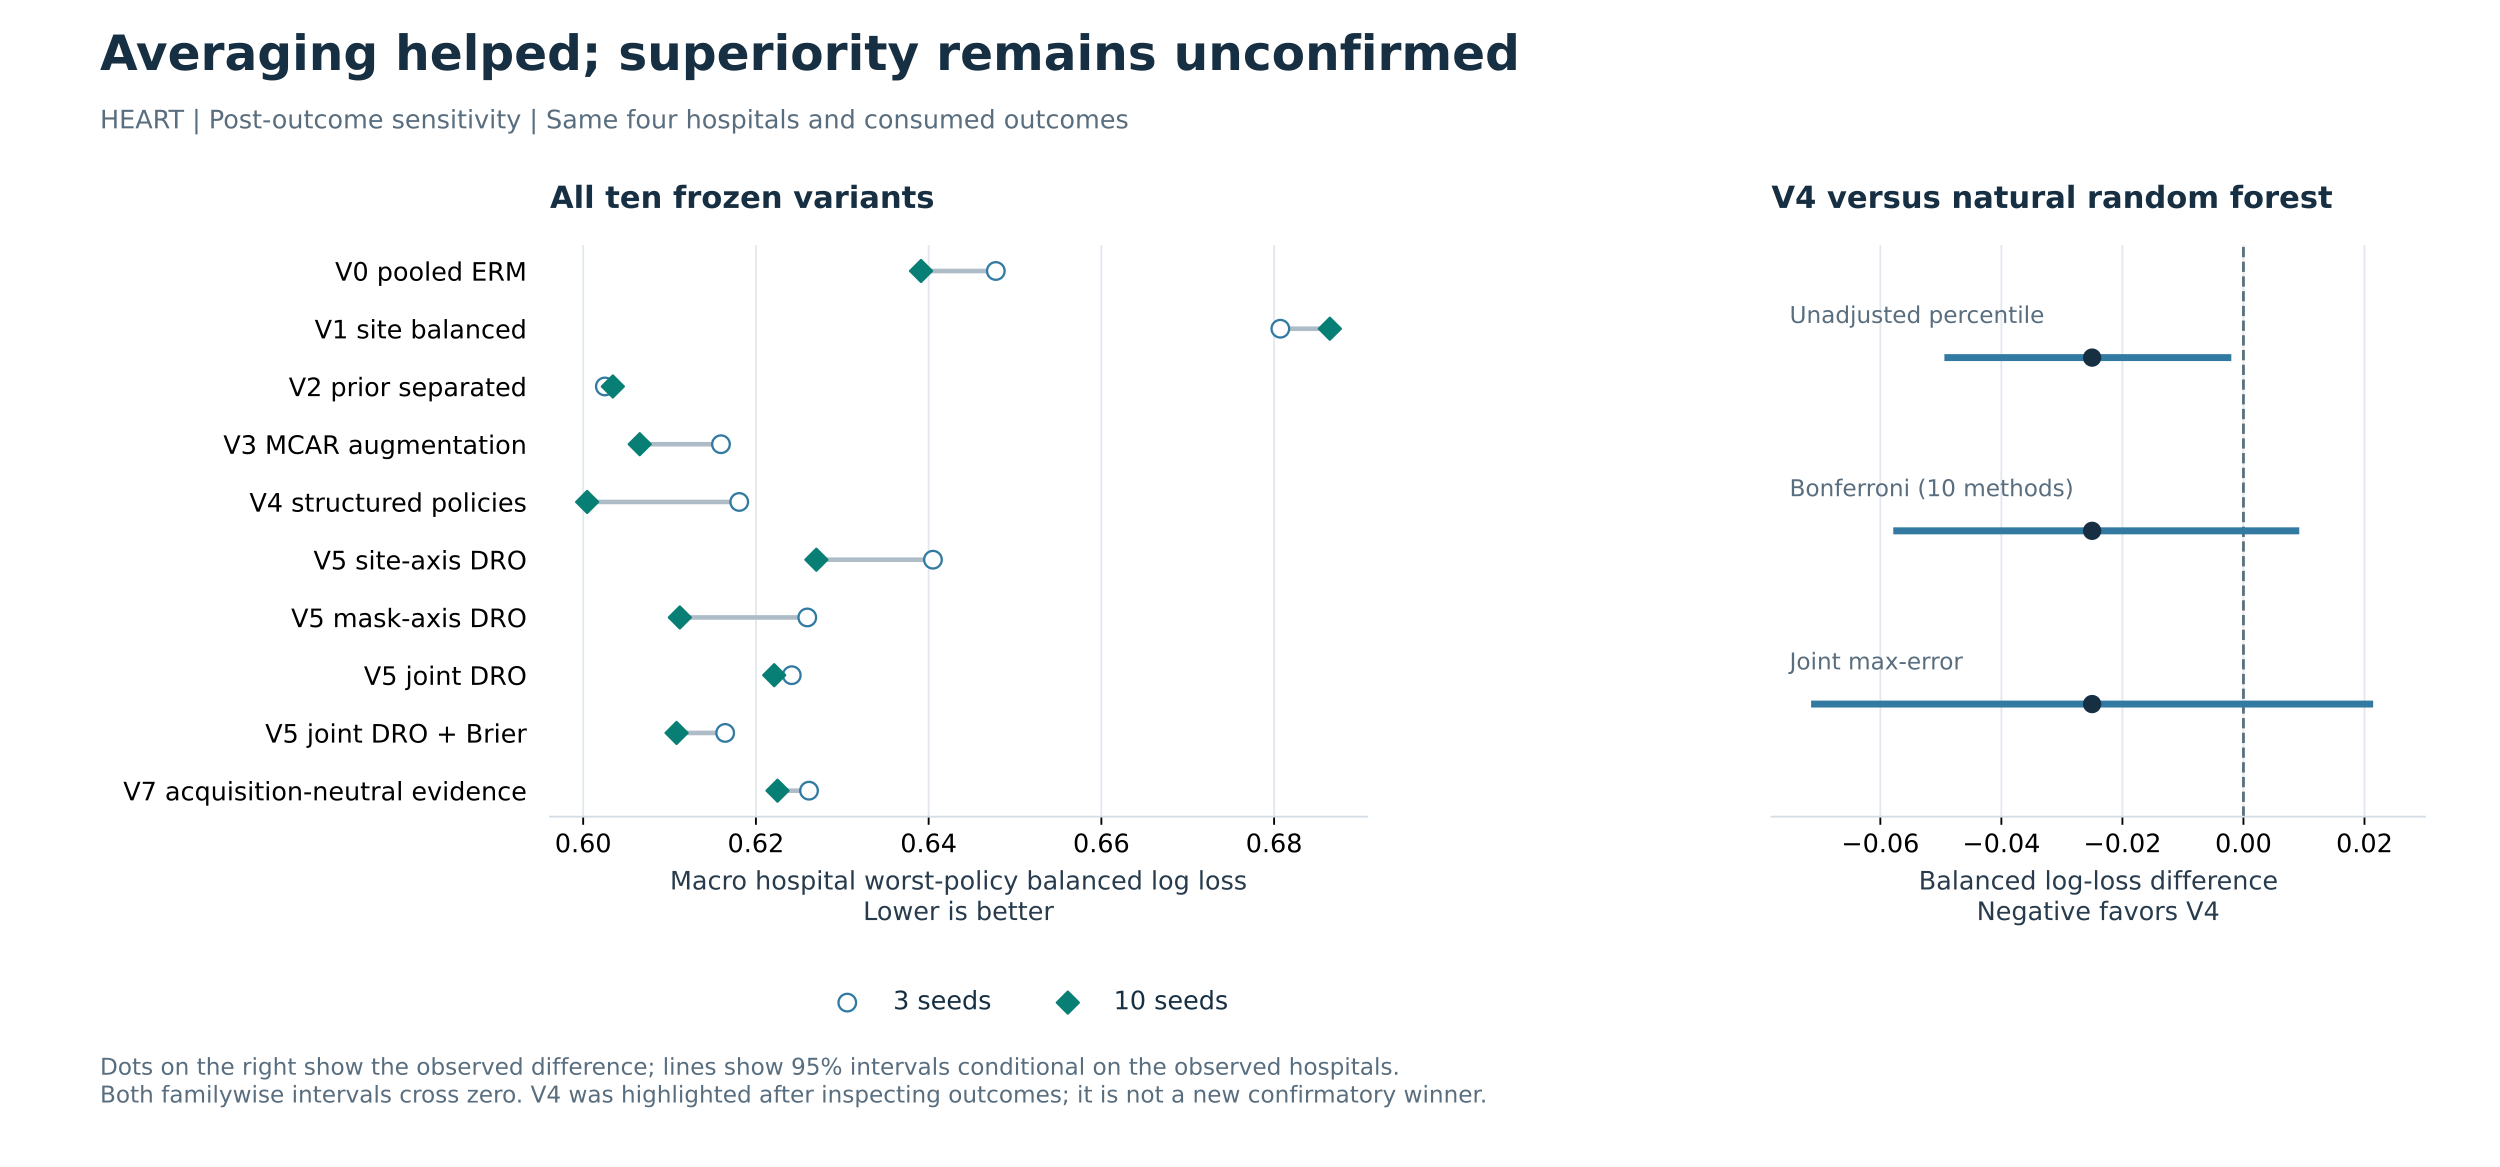
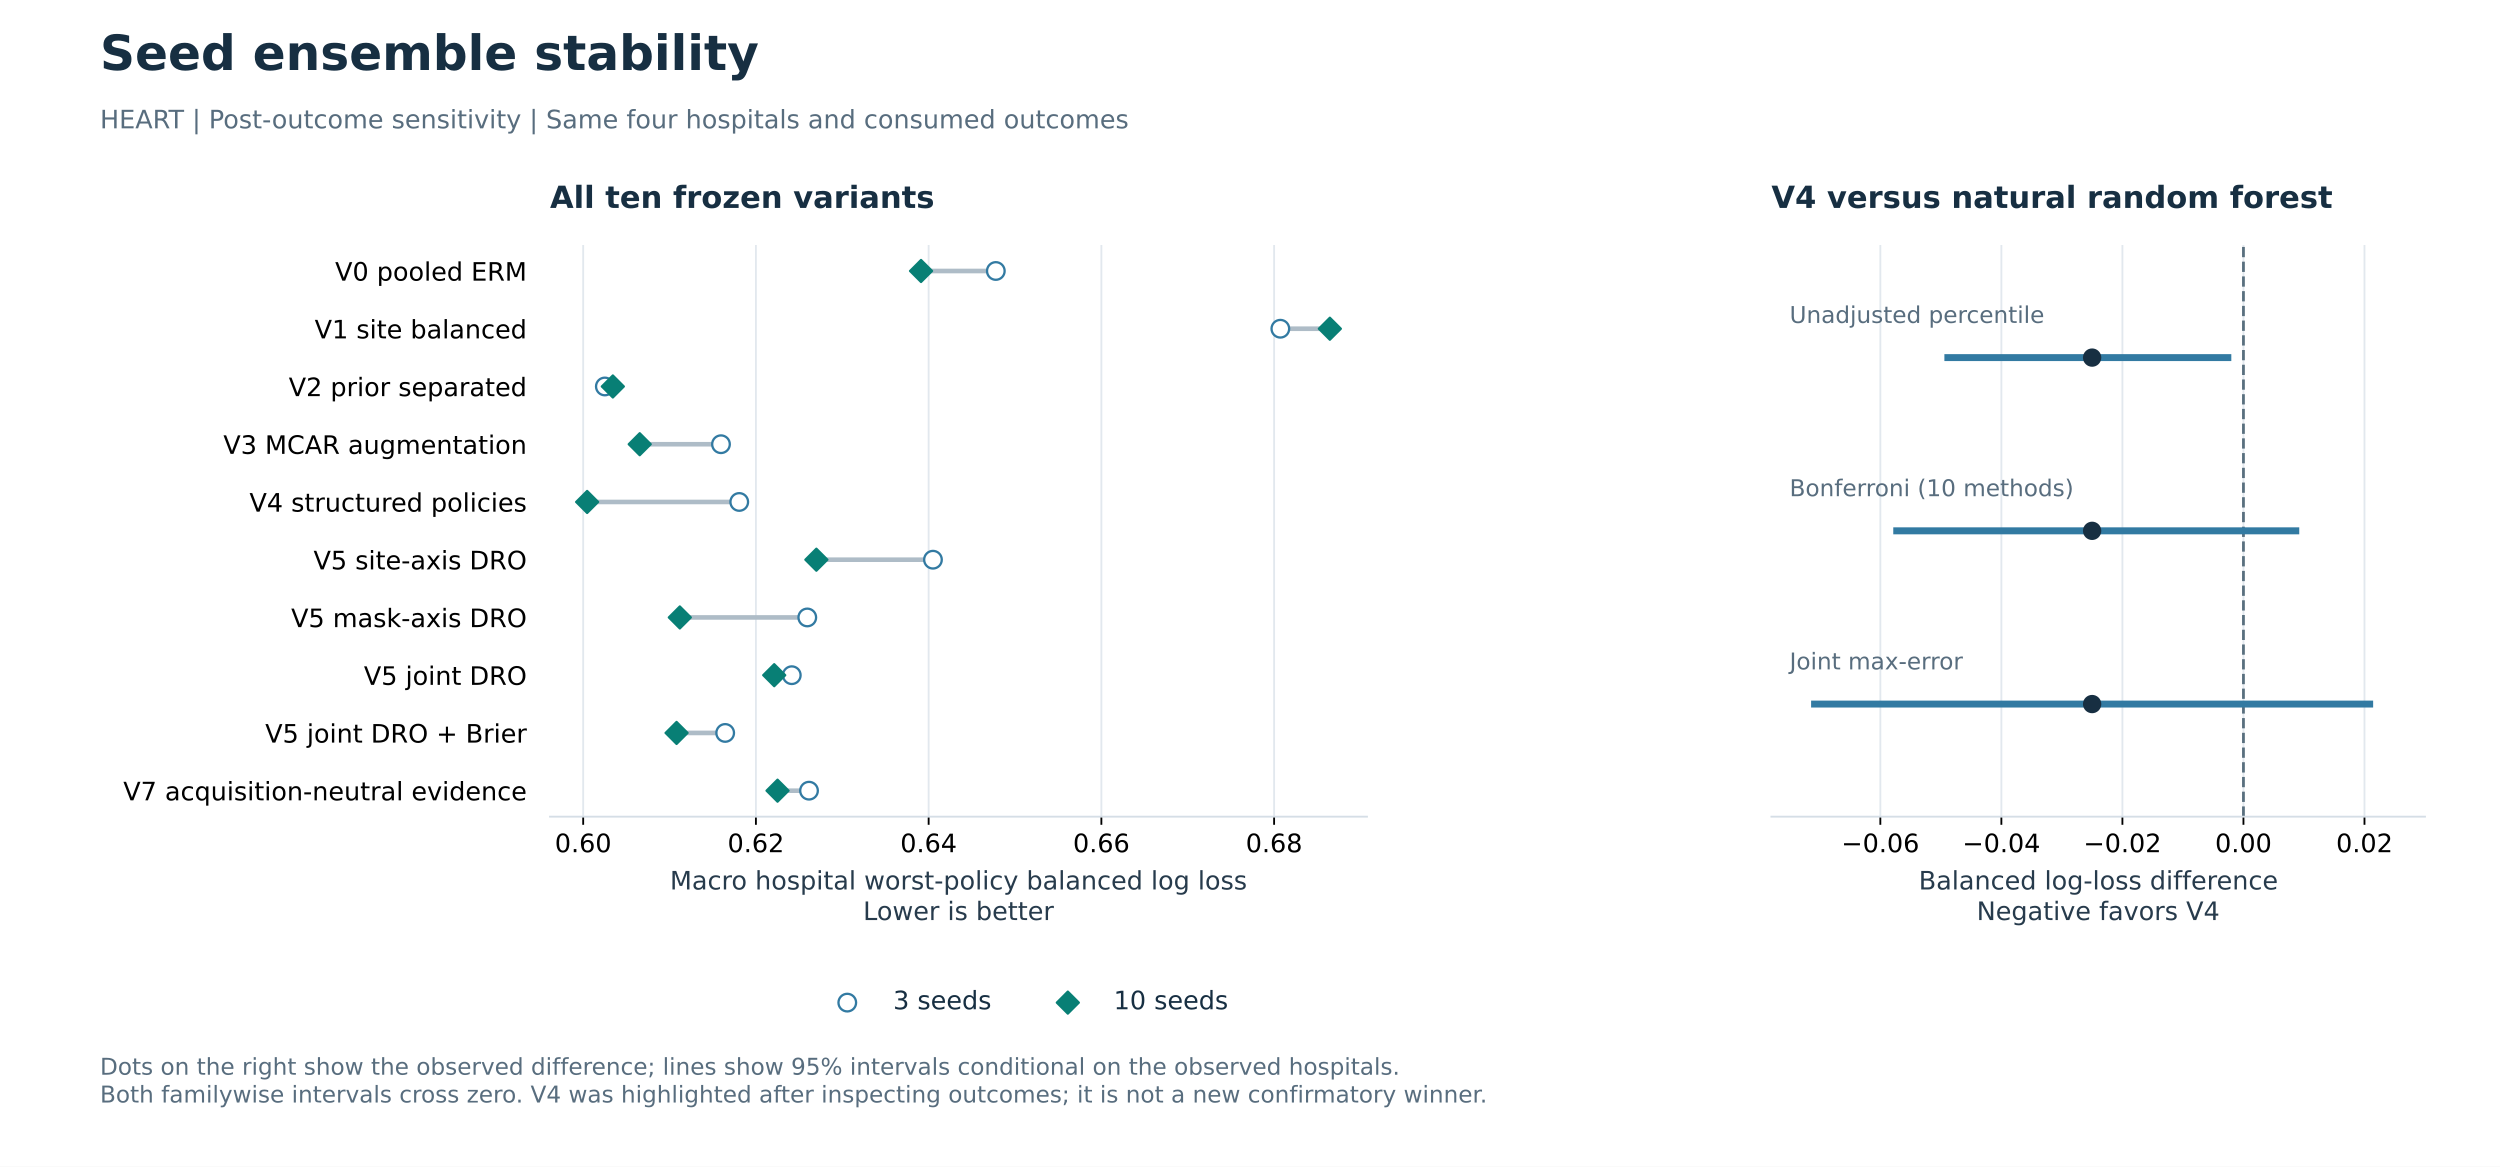
<svg xmlns="http://www.w3.org/2000/svg" xmlns:xlink="http://www.w3.org/1999/xlink" width="1080pt" height="504pt" viewBox="0 0 1080 504" version="1.1">
  <defs>
    <style type="text/css">*{stroke-linejoin: round; stroke-linecap: butt}</style>
  </defs>
  <g id="figure_1">
    <g id="patch_1">
      <path d="M 0 504  L 1080 504  L 1080 0  L 0 0  z " style="fill: #ffffff" />
    </g>
    <g id="axes_1">
      <g id="patch_2">
        <path d="M 237.6 352.8  L 590.541 352.8  L 590.541 105.84  L 237.6 105.84  z " style="fill: #ffffff" />
      </g>
      <g id="matplotlib.axis_1">
        <g id="xtick_1">
          <g id="line2d_1">
            <path d="M 251.934 352.8  L 251.934 105.84  " clip-path="url(#p88d536924c)" style="fill: none; stroke: #e2e8ee; stroke-width: 0.8; stroke-linecap: square" />
          </g>
          <g id="line2d_2">
            <defs>
              <path id="m8d873e4962" d="M 0 0  L 0 3.5  " style="stroke: #000000; stroke-width: 0.8" />
            </defs>
            <g>
              <use xlink:href="#m8d873e4962" x="251.934" y="352.8" style="stroke: #000000; stroke-width: 0.8" />
            </g>
          </g>
          <g id="text_1">
            <text style="font-size: 11px; font-family: 'DejaVu Sans'; text-anchor: middle" x="251.934" y="368.157" transform="rotate(-0 251.9337 368.1574)">0.60</text>
          </g>
        </g>
        <g id="xtick_2">
          <g id="line2d_3">
            <path d="M 326.553 352.8  L 326.553 105.84  " clip-path="url(#p88d536924c)" style="fill: none; stroke: #e2e8ee; stroke-width: 0.8; stroke-linecap: square" />
          </g>
          <g id="line2d_4">
            <g>
              <use xlink:href="#m8d873e4962" x="326.553" y="352.8" style="stroke: #000000; stroke-width: 0.8" />
            </g>
          </g>
          <g id="text_2">
            <text style="font-size: 11px; font-family: 'DejaVu Sans'; text-anchor: middle" x="326.553" y="368.157" transform="rotate(-0 326.5532 368.1574)">0.62</text>
          </g>
        </g>
        <g id="xtick_3">
          <g id="line2d_5">
            <path d="M 401.173 352.8  L 401.173 105.84  " clip-path="url(#p88d536924c)" style="fill: none; stroke: #e2e8ee; stroke-width: 0.8; stroke-linecap: square" />
          </g>
          <g id="line2d_6">
            <g>
              <use xlink:href="#m8d873e4962" x="401.173" y="352.8" style="stroke: #000000; stroke-width: 0.8" />
            </g>
          </g>
          <g id="text_3">
            <text style="font-size: 11px; font-family: 'DejaVu Sans'; text-anchor: middle" x="401.173" y="368.157" transform="rotate(-0 401.1727 368.1574)">0.64</text>
          </g>
        </g>
        <g id="xtick_4">
          <g id="line2d_7">
            <path d="M 475.792 352.8  L 475.792 105.84  " clip-path="url(#p88d536924c)" style="fill: none; stroke: #e2e8ee; stroke-width: 0.8; stroke-linecap: square" />
          </g>
          <g id="line2d_8">
            <g>
              <use xlink:href="#m8d873e4962" x="475.792" y="352.8" style="stroke: #000000; stroke-width: 0.8" />
            </g>
          </g>
          <g id="text_4">
            <text style="font-size: 11px; font-family: 'DejaVu Sans'; text-anchor: middle" x="475.792" y="368.157" transform="rotate(-0 475.7923 368.1574)">0.66</text>
          </g>
        </g>
        <g id="xtick_5">
          <g id="line2d_9">
            <path d="M 550.412 352.8  L 550.412 105.84  " clip-path="url(#p88d536924c)" style="fill: none; stroke: #e2e8ee; stroke-width: 0.8; stroke-linecap: square" />
          </g>
          <g id="line2d_10">
            <g>
              <use xlink:href="#m8d873e4962" x="550.412" y="352.8" style="stroke: #000000; stroke-width: 0.8" />
            </g>
          </g>
          <g id="text_5">
            <text style="font-size: 11px; font-family: 'DejaVu Sans'; text-anchor: middle" x="550.412" y="368.157" transform="rotate(-0 550.4118 368.1574)">0.68</text>
          </g>
        </g>
        <g id="text_6">
          <text style="font-size: 11px; font-family: 'DejaVu Sans'; fill: #273b4c" transform="translate(289.4182 384.2594)">Macro hospital worst-policy balanced log loss</text>
          <text style="font-size: 11px; font-family: 'DejaVu Sans'; fill: #273b4c" transform="translate(372.8713 397.4624)">Lower is better</text>
        </g>
      </g>
      <g id="matplotlib.axis_2">
        <g id="ytick_1">
          <g id="line2d_11" />
          <g id="text_7">
            <text style="font-size: 11px; font-family: 'DejaVu Sans'; text-anchor: end" x="227.6" y="121.245" transform="rotate(-0 227.6 121.2446)">V0 pooled ERM</text>
          </g>
        </g>
        <g id="ytick_2">
          <g id="line2d_12" />
          <g id="text_8">
            <text style="font-size: 11px; font-family: 'DejaVu Sans'; text-anchor: end" x="227.6" y="146.19" transform="rotate(-0 227.6 146.1901)">V1 site balanced</text>
          </g>
        </g>
        <g id="ytick_3">
          <g id="line2d_13" />
          <g id="text_9">
            <text style="font-size: 11px; font-family: 'DejaVu Sans'; text-anchor: end" x="227.6" y="171.136" transform="rotate(-0 227.6 171.1355)">V2 prior separated</text>
          </g>
        </g>
        <g id="ytick_4">
          <g id="line2d_14" />
          <g id="text_10">
            <text style="font-size: 11px; font-family: 'DejaVu Sans'; text-anchor: end" x="227.6" y="196.081" transform="rotate(-0 227.6 196.081)">V3 MCAR augmentation</text>
          </g>
        </g>
        <g id="ytick_5">
          <g id="line2d_15" />
          <g id="text_11">
            <text style="font-size: 11px; font-family: 'DejaVu Sans'; text-anchor: end" x="227.6" y="221.026" transform="rotate(-0 227.6 221.0264)">V4 structured policies</text>
          </g>
        </g>
        <g id="ytick_6">
          <g id="line2d_16" />
          <g id="text_12">
            <text style="font-size: 11px; font-family: 'DejaVu Sans'; text-anchor: end" x="227.6" y="245.972" transform="rotate(-0 227.6 245.9719)">V5 site-axis DRO</text>
          </g>
        </g>
        <g id="ytick_7">
          <g id="line2d_17" />
          <g id="text_13">
            <text style="font-size: 11px; font-family: 'DejaVu Sans'; text-anchor: end" x="227.6" y="270.917" transform="rotate(-0 227.6 270.9173)">V5 mask-axis DRO</text>
          </g>
        </g>
        <g id="ytick_8">
          <g id="line2d_18" />
          <g id="text_14">
            <text style="font-size: 11px; font-family: 'DejaVu Sans'; text-anchor: end" x="227.6" y="295.863" transform="rotate(-0 227.6 295.8628)">V5 joint DRO</text>
          </g>
        </g>
        <g id="ytick_9">
          <g id="line2d_19" />
          <g id="text_15">
            <text style="font-size: 11px; font-family: 'DejaVu Sans'; text-anchor: end" x="227.6" y="320.808" transform="rotate(-0 227.6 320.8082)">V5 joint DRO + Brier</text>
          </g>
        </g>
        <g id="ytick_10">
          <g id="line2d_20" />
          <g id="text_16">
            <text style="font-size: 11px; font-family: 'DejaVu Sans'; text-anchor: end" x="227.6" y="345.754" transform="rotate(-0 227.6 345.7537)">V7 acquisition-neutral evidence</text>
          </g>
        </g>
      </g>
      <g id="line2d_21">
        <path d="M 430.195 117.065  L 397.888 117.065  " clip-path="url(#p88d536924c)" style="fill: none; stroke: #aebcc7; stroke-width: 2; stroke-linecap: square" />
      </g>
      <g id="line2d_22">
        <path d="M 553.109 142.011  L 574.498 142.011  " clip-path="url(#p88d536924c)" style="fill: none; stroke: #aebcc7; stroke-width: 2; stroke-linecap: square" />
      </g>
      <g id="line2d_23">
        <path d="M 261.294 166.956  L 264.746 166.956  " clip-path="url(#p88d536924c)" style="fill: none; stroke: #aebcc7; stroke-width: 2; stroke-linecap: square" />
      </g>
      <g id="line2d_24">
        <path d="M 311.464 191.902  L 276.361 191.902  " clip-path="url(#p88d536924c)" style="fill: none; stroke: #aebcc7; stroke-width: 2; stroke-linecap: square" />
      </g>
      <g id="line2d_25">
        <path d="M 319.357 216.847  L 253.643 216.847  " clip-path="url(#p88d536924c)" style="fill: none; stroke: #aebcc7; stroke-width: 2; stroke-linecap: square" />
      </g>
      <g id="line2d_26">
        <path d="M 403.04 241.793  L 352.674 241.793  " clip-path="url(#p88d536924c)" style="fill: none; stroke: #aebcc7; stroke-width: 2; stroke-linecap: square" />
      </g>
      <g id="line2d_27">
        <path d="M 348.747 266.738  L 293.682 266.738  " clip-path="url(#p88d536924c)" style="fill: none; stroke: #aebcc7; stroke-width: 2; stroke-linecap: square" />
      </g>
      <g id="line2d_28">
        <path d="M 342.049 291.684  L 334.46 291.684  " clip-path="url(#p88d536924c)" style="fill: none; stroke: #aebcc7; stroke-width: 2; stroke-linecap: square" />
      </g>
      <g id="line2d_29">
        <path d="M 313.277 316.629  L 292.274 316.629  " clip-path="url(#p88d536924c)" style="fill: none; stroke: #aebcc7; stroke-width: 2; stroke-linecap: square" />
      </g>
      <g id="line2d_30">
        <path d="M 349.497 341.575  L 335.895 341.575  " clip-path="url(#p88d536924c)" style="fill: none; stroke: #aebcc7; stroke-width: 2; stroke-linecap: square" />
      </g>
      <g id="patch_3">
        <path d="M 237.6 352.8  L 590.541 352.8  " style="fill: none; stroke: #d5dee6; stroke-width: 0.8; stroke-linejoin: miter; stroke-linecap: square" />
      </g>
      <g id="PathCollection_1">
        <defs>
          <path id="me54c1c7a20" d="M 0 3.808  C 1.01 3.808 1.979 3.407 2.693 2.693  C 3.407 1.979 3.808 1.01 3.808 0  C 3.808 -1.01 3.407 -1.979 2.693 -2.693  C 1.979 -3.407 1.01 -3.808 0 -3.808  C -1.01 -3.808 -1.979 -3.407 -2.693 -2.693  C -3.407 -1.979 -3.808 -1.01 -3.808 0  C -3.808 1.01 -3.407 1.979 -2.693 2.693  C -1.979 3.407 -1.01 3.808 0 3.808  z " style="stroke: #327aa2" />
        </defs>
        <g clip-path="url(#p88d536924c)">
          <use xlink:href="#me54c1c7a20" x="430.195" y="117.065" style="fill: #ffffff; stroke: #327aa2" />
        </g>
      </g>
      <g id="PathCollection_2">
        <g clip-path="url(#p88d536924c)">
          <use xlink:href="#me54c1c7a20" x="553.109" y="142.011" style="fill: #ffffff; stroke: #327aa2" />
        </g>
      </g>
      <g id="PathCollection_3">
        <g clip-path="url(#p88d536924c)">
          <use xlink:href="#me54c1c7a20" x="261.294" y="166.956" style="fill: #ffffff; stroke: #327aa2" />
        </g>
      </g>
      <g id="PathCollection_4">
        <g clip-path="url(#p88d536924c)">
          <use xlink:href="#me54c1c7a20" x="311.464" y="191.902" style="fill: #ffffff; stroke: #327aa2" />
        </g>
      </g>
      <g id="PathCollection_5">
        <g clip-path="url(#p88d536924c)">
          <use xlink:href="#me54c1c7a20" x="319.357" y="216.847" style="fill: #ffffff; stroke: #327aa2" />
        </g>
      </g>
      <g id="PathCollection_6">
        <g clip-path="url(#p88d536924c)">
          <use xlink:href="#me54c1c7a20" x="403.04" y="241.793" style="fill: #ffffff; stroke: #327aa2" />
        </g>
      </g>
      <g id="PathCollection_7">
        <g clip-path="url(#p88d536924c)">
          <use xlink:href="#me54c1c7a20" x="348.747" y="266.738" style="fill: #ffffff; stroke: #327aa2" />
        </g>
      </g>
      <g id="PathCollection_8">
        <g clip-path="url(#p88d536924c)">
          <use xlink:href="#me54c1c7a20" x="342.049" y="291.684" style="fill: #ffffff; stroke: #327aa2" />
        </g>
      </g>
      <g id="PathCollection_9">
        <g clip-path="url(#p88d536924c)">
          <use xlink:href="#me54c1c7a20" x="313.277" y="316.629" style="fill: #ffffff; stroke: #327aa2" />
        </g>
      </g>
      <g id="PathCollection_10">
        <g clip-path="url(#p88d536924c)">
          <use xlink:href="#me54c1c7a20" x="349.497" y="341.575" style="fill: #ffffff; stroke: #327aa2" />
        </g>
      </g>
      <g id="text_17">
        <text style="font-weight: 700; font-size: 13.2px; font-family: 'DejaVu Sans'; text-anchor: start; fill: #172f42" x="237.6" y="89.84" transform="rotate(-0 237.6 89.84)">All ten frozen variants</text>
      </g>
      <g id="PathCollection_11">
        <defs>
          <path id="mf6526dbe62" d="M 0 4.743  L 4.743 0  L 0 -4.743  L -4.743 0  z " style="stroke: #087f75" />
        </defs>
        <g clip-path="url(#p88d536924c)">
          <use xlink:href="#mf6526dbe62" x="397.888" y="117.065" style="fill: #087f75; stroke: #087f75" />
        </g>
      </g>
      <g id="PathCollection_12">
        <g clip-path="url(#p88d536924c)">
          <use xlink:href="#mf6526dbe62" x="574.498" y="142.011" style="fill: #087f75; stroke: #087f75" />
        </g>
      </g>
      <g id="PathCollection_13">
        <g clip-path="url(#p88d536924c)">
          <use xlink:href="#mf6526dbe62" x="264.746" y="166.956" style="fill: #087f75; stroke: #087f75" />
        </g>
      </g>
      <g id="PathCollection_14">
        <g clip-path="url(#p88d536924c)">
          <use xlink:href="#mf6526dbe62" x="276.361" y="191.902" style="fill: #087f75; stroke: #087f75" />
        </g>
      </g>
      <g id="PathCollection_15">
        <g clip-path="url(#p88d536924c)">
          <use xlink:href="#mf6526dbe62" x="253.643" y="216.847" style="fill: #087f75; stroke: #087f75" />
        </g>
      </g>
      <g id="PathCollection_16">
        <g clip-path="url(#p88d536924c)">
          <use xlink:href="#mf6526dbe62" x="352.674" y="241.793" style="fill: #087f75; stroke: #087f75" />
        </g>
      </g>
      <g id="PathCollection_17">
        <g clip-path="url(#p88d536924c)">
          <use xlink:href="#mf6526dbe62" x="293.682" y="266.738" style="fill: #087f75; stroke: #087f75" />
        </g>
      </g>
      <g id="PathCollection_18">
        <g clip-path="url(#p88d536924c)">
          <use xlink:href="#mf6526dbe62" x="334.46" y="291.684" style="fill: #087f75; stroke: #087f75" />
        </g>
      </g>
      <g id="PathCollection_19">
        <g clip-path="url(#p88d536924c)">
          <use xlink:href="#mf6526dbe62" x="292.274" y="316.629" style="fill: #087f75; stroke: #087f75" />
        </g>
      </g>
      <g id="PathCollection_20">
        <g clip-path="url(#p88d536924c)">
          <use xlink:href="#mf6526dbe62" x="335.895" y="341.575" style="fill: #087f75; stroke: #087f75" />
        </g>
      </g>
    </g>
    <g id="axes_2">
      <g id="patch_4">
        <path d="M 765.247 352.8  L 1047.6 352.8  L 1047.6 105.84  L 765.247 105.84  z " style="fill: #ffffff" />
      </g>
      <g id="matplotlib.axis_3">
        <g id="xtick_6">
          <g id="line2d_31">
            <path d="M 812.306 352.8  L 812.306 105.84  " clip-path="url(#p36e2534c7c)" style="fill: none; stroke: #e2e8ee; stroke-width: 0.8; stroke-linecap: square" />
          </g>
          <g id="line2d_32">
            <g>
              <use xlink:href="#m8d873e4962" x="812.306" y="352.8" style="stroke: #000000; stroke-width: 0.8" />
            </g>
          </g>
          <g id="text_18">
            <text style="font-size: 11px; font-family: 'DejaVu Sans'; text-anchor: middle" x="812.306" y="368.157" transform="rotate(-0 812.3059 368.1574)">−0.06</text>
          </g>
        </g>
        <g id="xtick_7">
          <g id="line2d_33">
            <path d="M 864.593 352.8  L 864.593 105.84  " clip-path="url(#p36e2534c7c)" style="fill: none; stroke: #e2e8ee; stroke-width: 0.8; stroke-linecap: square" />
          </g>
          <g id="line2d_34">
            <g>
              <use xlink:href="#m8d873e4962" x="864.593" y="352.8" style="stroke: #000000; stroke-width: 0.8" />
            </g>
          </g>
          <g id="text_19">
            <text style="font-size: 11px; font-family: 'DejaVu Sans'; text-anchor: middle" x="864.593" y="368.157" transform="rotate(-0 864.5935 368.1574)">−0.04</text>
          </g>
        </g>
        <g id="xtick_8">
          <g id="line2d_35">
            <path d="M 916.881 352.8  L 916.881 105.84  " clip-path="url(#p36e2534c7c)" style="fill: none; stroke: #e2e8ee; stroke-width: 0.8; stroke-linecap: square" />
          </g>
          <g id="line2d_36">
            <g>
              <use xlink:href="#m8d873e4962" x="916.881" y="352.8" style="stroke: #000000; stroke-width: 0.8" />
            </g>
          </g>
          <g id="text_20">
            <text style="font-size: 11px; font-family: 'DejaVu Sans'; text-anchor: middle" x="916.881" y="368.157" transform="rotate(-0 916.881 368.1574)">−0.02</text>
          </g>
        </g>
        <g id="xtick_9">
          <g id="line2d_37">
            <path d="M 969.169 352.8  L 969.169 105.84  " clip-path="url(#p36e2534c7c)" style="fill: none; stroke: #e2e8ee; stroke-width: 0.8; stroke-linecap: square" />
          </g>
          <g id="line2d_38">
            <g>
              <use xlink:href="#m8d873e4962" x="969.169" y="352.8" style="stroke: #000000; stroke-width: 0.8" />
            </g>
          </g>
          <g id="text_21">
            <text style="font-size: 11px; font-family: 'DejaVu Sans'; text-anchor: middle" x="969.169" y="368.157" transform="rotate(-0 969.1686 368.1574)">0.00</text>
          </g>
        </g>
        <g id="xtick_10">
          <g id="line2d_39">
            <path d="M 1021.456 352.8  L 1021.456 105.84  " clip-path="url(#p36e2534c7c)" style="fill: none; stroke: #e2e8ee; stroke-width: 0.8; stroke-linecap: square" />
          </g>
          <g id="line2d_40">
            <g>
              <use xlink:href="#m8d873e4962" x="1021.456" y="352.8" style="stroke: #000000; stroke-width: 0.8" />
            </g>
          </g>
          <g id="text_22">
            <text style="font-size: 11px; font-family: 'DejaVu Sans'; text-anchor: middle" x="1021.456" y="368.157" transform="rotate(-0 1021.456 368.1574)">0.02</text>
          </g>
        </g>
        <g id="text_23">
          <text style="font-size: 11px; font-family: 'DejaVu Sans'; fill: #273b4c" transform="translate(828.8959 384.2594)">Balanced log-loss difference</text>
          <text style="font-size: 11px; font-family: 'DejaVu Sans'; fill: #273b4c" transform="translate(853.9277 397.4624)">Negative favors V4</text>
        </g>
      </g>
      <g id="matplotlib.axis_4" />
      <g id="line2d_41">
        <path d="M 969.169 352.8  L 969.169 105.84  " clip-path="url(#p36e2534c7c)" style="fill: none; stroke-dasharray: 4.44,1.92; stroke-dashoffset: 0; stroke: #596f7e; stroke-width: 1.2" />
      </g>
      <g id="line2d_42">
        <path d="M 841.474 154.484  L 962.428 154.484  " clip-path="url(#p36e2534c7c)" style="fill: none; stroke: #327aa2; stroke-width: 3; stroke-linecap: square" />
      </g>
      <g id="line2d_43">
        <path d="M 819.39 229.32  L 991.779 229.32  " clip-path="url(#p36e2534c7c)" style="fill: none; stroke: #327aa2; stroke-width: 3; stroke-linecap: square" />
      </g>
      <g id="line2d_44">
        <path d="M 783.895 304.156  L 1023.697 304.156  " clip-path="url(#p36e2534c7c)" style="fill: none; stroke: #327aa2; stroke-width: 3; stroke-linecap: square" />
      </g>
      <g id="patch_5">
        <path d="M 765.247 352.8  L 1047.6 352.8  " style="fill: none; stroke: #d5dee6; stroke-width: 0.8; stroke-linejoin: miter; stroke-linecap: square" />
      </g>
      <g id="PathCollection_21">
        <defs>
          <path id="m32d18ffb10" d="M 0 3.464  C 0.919 3.464 1.8 3.099 2.449 2.449  C 3.099 1.8 3.464 0.919 3.464 0  C 3.464 -0.919 3.099 -1.8 2.449 -2.449  C 1.8 -3.099 0.919 -3.464 0 -3.464  C -0.919 -3.464 -1.8 -3.099 -2.449 -2.449  C -3.099 -1.8 -3.464 -0.919 -3.464 0  C -3.464 0.919 -3.099 1.8 -2.449 2.449  C -1.8 3.099 -0.919 3.464 0 3.464  z " style="stroke: #172f42" />
        </defs>
        <g clip-path="url(#p36e2534c7c)">
          <use xlink:href="#m32d18ffb10" x="903.796" y="154.484" style="fill: #172f42; stroke: #172f42" />
        </g>
      </g>
      <g id="text_24">
        <text style="font-size: 10px; font-family: 'DejaVu Sans'; text-anchor: start; fill: #586d7e" x="773.09" y="139.516" transform="rotate(-0 773.0902 139.5164)">Unadjusted percentile</text>
      </g>
      <g id="PathCollection_22">
        <g clip-path="url(#p36e2534c7c)">
          <use xlink:href="#m32d18ffb10" x="903.796" y="229.32" style="fill: #172f42; stroke: #172f42" />
        </g>
      </g>
      <g id="text_25">
        <text style="font-size: 10px; font-family: 'DejaVu Sans'; text-anchor: start; fill: #586d7e" x="773.09" y="214.353" transform="rotate(-0 773.0902 214.3527)">Bonferroni (10 methods)</text>
      </g>
      <g id="PathCollection_23">
        <g clip-path="url(#p36e2534c7c)">
          <use xlink:href="#m32d18ffb10" x="903.796" y="304.156" style="fill: #172f42; stroke: #172f42" />
        </g>
      </g>
      <g id="text_26">
        <text style="font-size: 10px; font-family: 'DejaVu Sans'; text-anchor: start; fill: #586d7e" x="773.09" y="289.189" transform="rotate(-0 773.0902 289.1891)">Joint max-error</text>
      </g>
      <g id="text_27">
        <text style="font-weight: 700; font-size: 13.2px; font-family: 'DejaVu Sans'; text-anchor: start; fill: #172f42" x="765.247" y="89.84" transform="rotate(-0 765.2471 89.84)">V4 versus natural random forest</text>
      </g>
    </g>
    <g id="text_28">
-       <text style="font-weight: 700; font-size: 21px; font-family: 'DejaVu Sans'; text-anchor: start; fill: #172f42" x="43.2" y="30.24" transform="rotate(-0 43.2 30.24)">Averaging helped; superiority remains unconfirmed</text>
+       <text style="font-weight: 700; font-size: 21px; font-family: 'DejaVu Sans'; text-anchor: start; fill: #172f42" x="43.2" y="30.24" transform="rotate(-0 43.2 30.24)">Seed ensemble stability</text>
    </g>
    <g id="text_29">
      <text style="font-size: 11px; font-family: 'DejaVu Sans'; text-anchor: start; fill: #586d7e" x="43.2" y="55.44" transform="rotate(-0 43.2 55.44)">HEART  |  Post-outcome sensitivity  |  Same four hospitals and consumed outcomes</text>
    </g>
    <g id="text_30">
      <text style="font-size: 10px; font-family: 'DejaVu Sans'; fill: #586d7e" transform="translate(43.2 464.2773)">Dots on the right show the observed difference; lines show 95% intervals conditional on the observed hospitals.</text>
      <text style="font-size: 10px; font-family: 'DejaVu Sans'; fill: #586d7e" transform="translate(43.2 476.28)">Both familywise intervals cross zero. V4 was highlighted after inspecting outcomes; it is not a new confirmatory winner.</text>
    </g>
    <g id="legend_1">
      <g id="PathCollection_24">
        <g>
          <use xlink:href="#me54c1c7a20" x="366.025" y="433.13" style="fill: #ffffff; stroke: #327aa2" />
        </g>
      </g>
      <g id="text_31">
        <text style="font-size: 11px; font-family: 'DejaVu Sans'; text-anchor: start; fill: #172f42" x="385.825" y="436.017" transform="rotate(-0 385.8252 436.0174)">3 seeds</text>
      </g>
      <g id="PathCollection_25">
        <g>
          <use xlink:href="#mf6526dbe62" x="461.301" y="433.13" style="fill: #087f75; stroke: #087f75" />
        </g>
      </g>
      <g id="text_32">
        <text style="font-size: 11px; font-family: 'DejaVu Sans'; text-anchor: start; fill: #172f42" x="481.101" y="436.017" transform="rotate(-0 481.1006 436.0174)">10 seeds</text>
      </g>
    </g>
  </g>
  <defs>
    <clipPath id="p88d536924c">
      <rect x="237.6" y="105.84" width="352.941" height="246.96" />
    </clipPath>
    <clipPath id="p36e2534c7c">
      <rect x="765.247" y="105.84" width="282.353" height="246.96" />
    </clipPath>
  </defs>
</svg>
